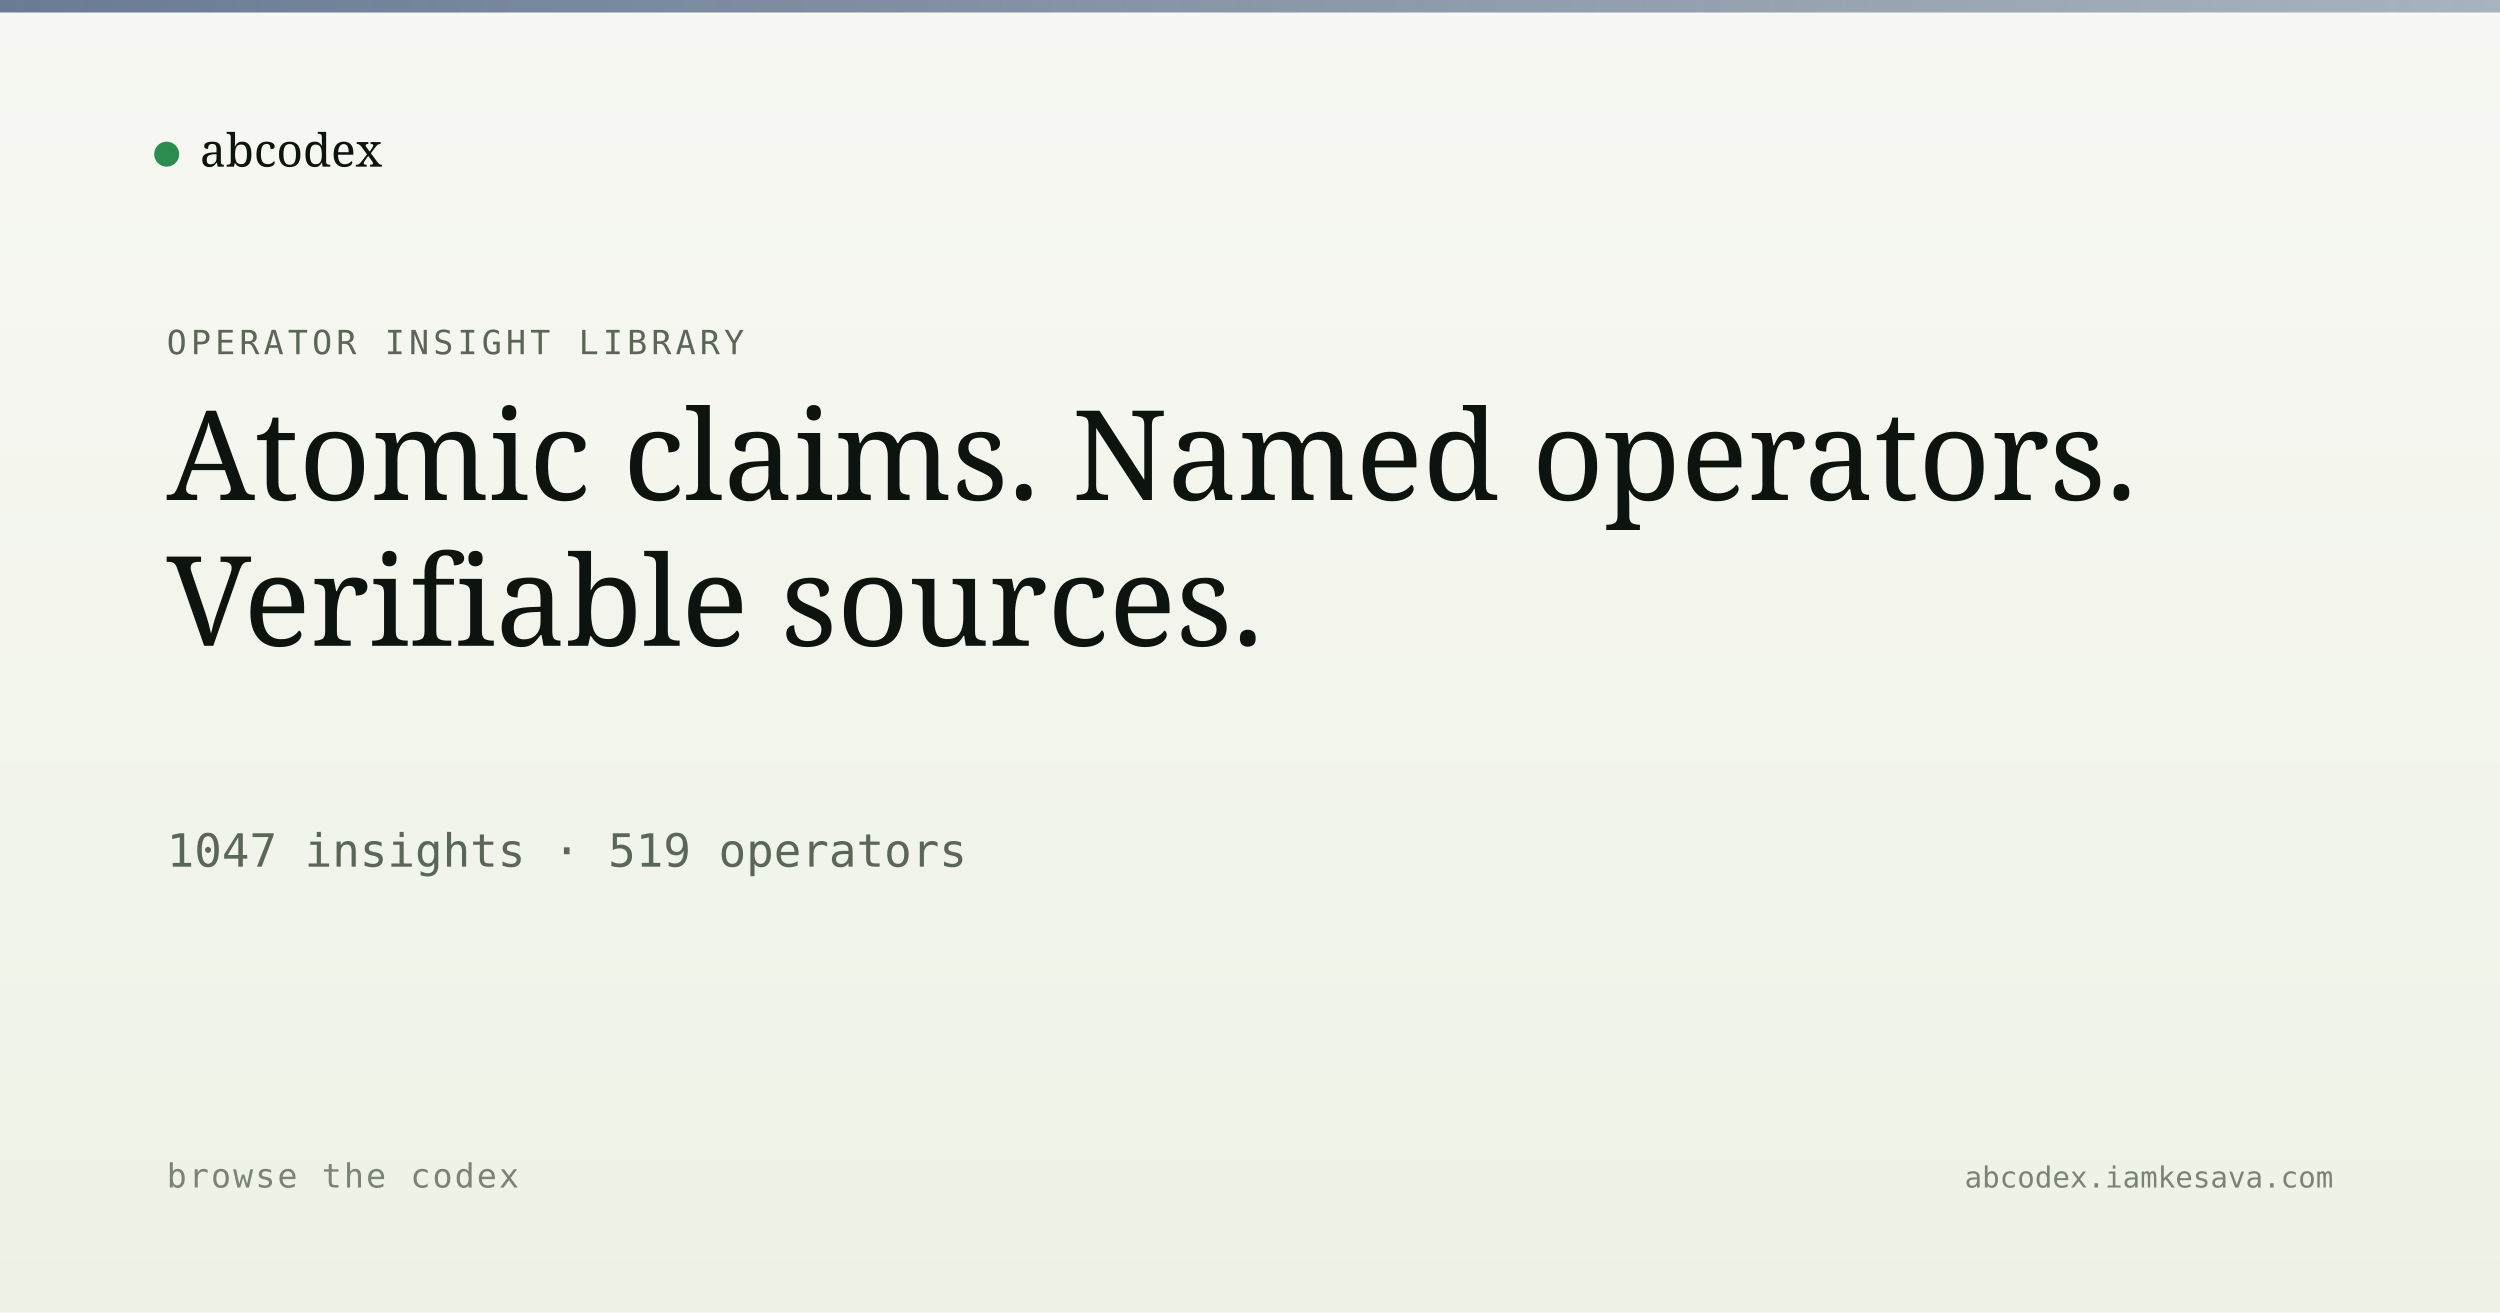
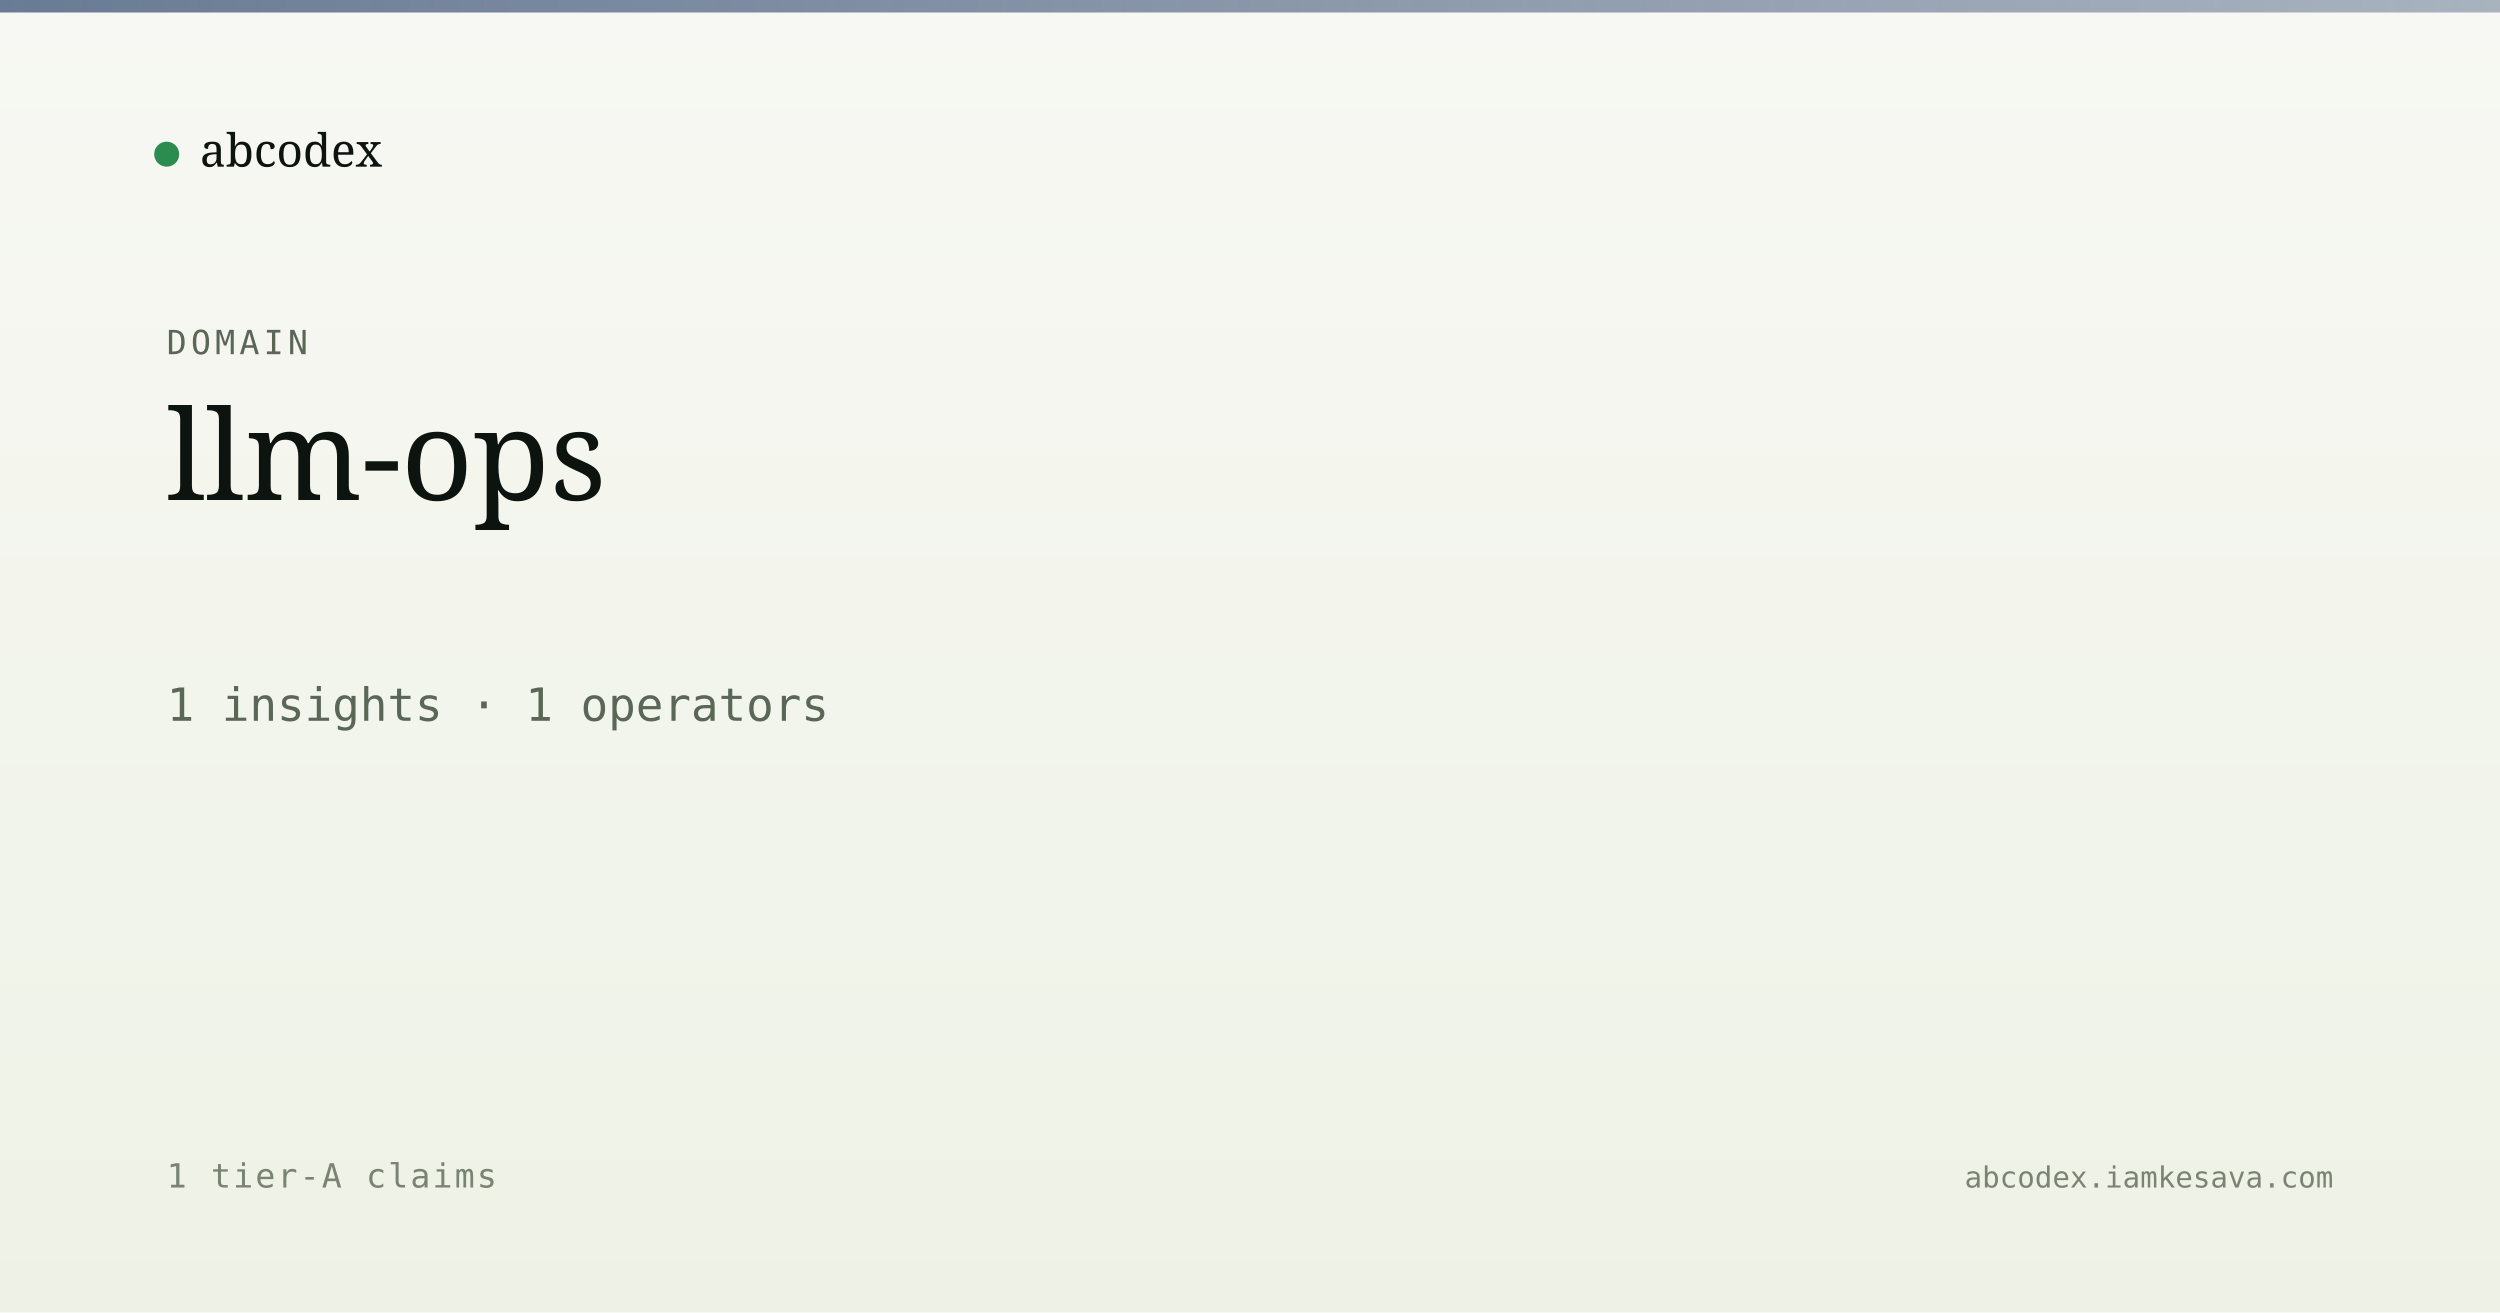
<svg xmlns="http://www.w3.org/2000/svg" viewBox="0 0 1200 630" width="1200" height="630">
  <defs>
    <linearGradient id="bg" x1="0" y1="0" x2="0" y2="1">
      <stop offset="0" stop-color="#f7f8f3" />
      <stop offset="1" stop-color="#eef2e6" />
    </linearGradient>
    <linearGradient id="band" x1="0" y1="0" x2="1" y2="0">
      <stop offset="0" stop-color="#5a6d8a" stop-opacity="0.9" />
      <stop offset="1" stop-color="#5a6d8a" stop-opacity="0.5" />
    </linearGradient>
  </defs>
  <rect width="1200" height="630" fill="url(#bg)" />
  <rect x="0" y="0" width="1200" height="6" fill="url(#band)" />
  <g transform="translate(80, 60)">
    <circle cx="0" cy="14" r="6" fill="#2c8b4f" />
    <text x="16" y="20" font-family="Newsreader, serif" font-size="22" fill="#0d1410">abcodex</text>
  </g>
-   <text x="80" y="170" font-family="JetBrains Mono, monospace" font-size="16" fill="#5a6757" letter-spacing="2">OPERATOR INSIGHT LIBRARY</text>
-   <text x="80" y="240" font-family="Newsreader, serif" font-size="60" font-weight="500" fill="#0d1410">Atomic claims. Named operators.</text>
-   <text x="80" y="310" font-family="Newsreader, serif" font-size="60" font-weight="500" fill="#0d1410">Verifiable sources.</text>
-   <text x="80" y="416" font-family="JetBrains Mono, monospace" font-size="22" fill="#5a6757">1047 insights · 519 operators</text>
-   <text x="80" y="570" font-family="JetBrains Mono, monospace" font-size="16" fill="#7a8474" letter-spacing="1">browse the codex</text>
+   <text x="80" y="170" font-family="JetBrains Mono, monospace" font-size="16" fill="#5a6757" letter-spacing="2">DOMAIN</text>
+   <text x="80" y="240" font-family="Newsreader, serif" font-size="60" font-weight="500" fill="#0d1410">llm-ops</text>
+   <text x="80" y="346" font-family="JetBrains Mono, monospace" font-size="22" fill="#5a6757">1 insights · 1 operators</text>
+   <text x="80" y="570" font-family="JetBrains Mono, monospace" font-size="16" fill="#7a8474" letter-spacing="1">1 tier-A claims</text>
  <text x="1120" y="570" text-anchor="end" font-family="JetBrains Mono, monospace" font-size="14" fill="#7a8474">abcodex.iamkesava.com</text>
</svg>
